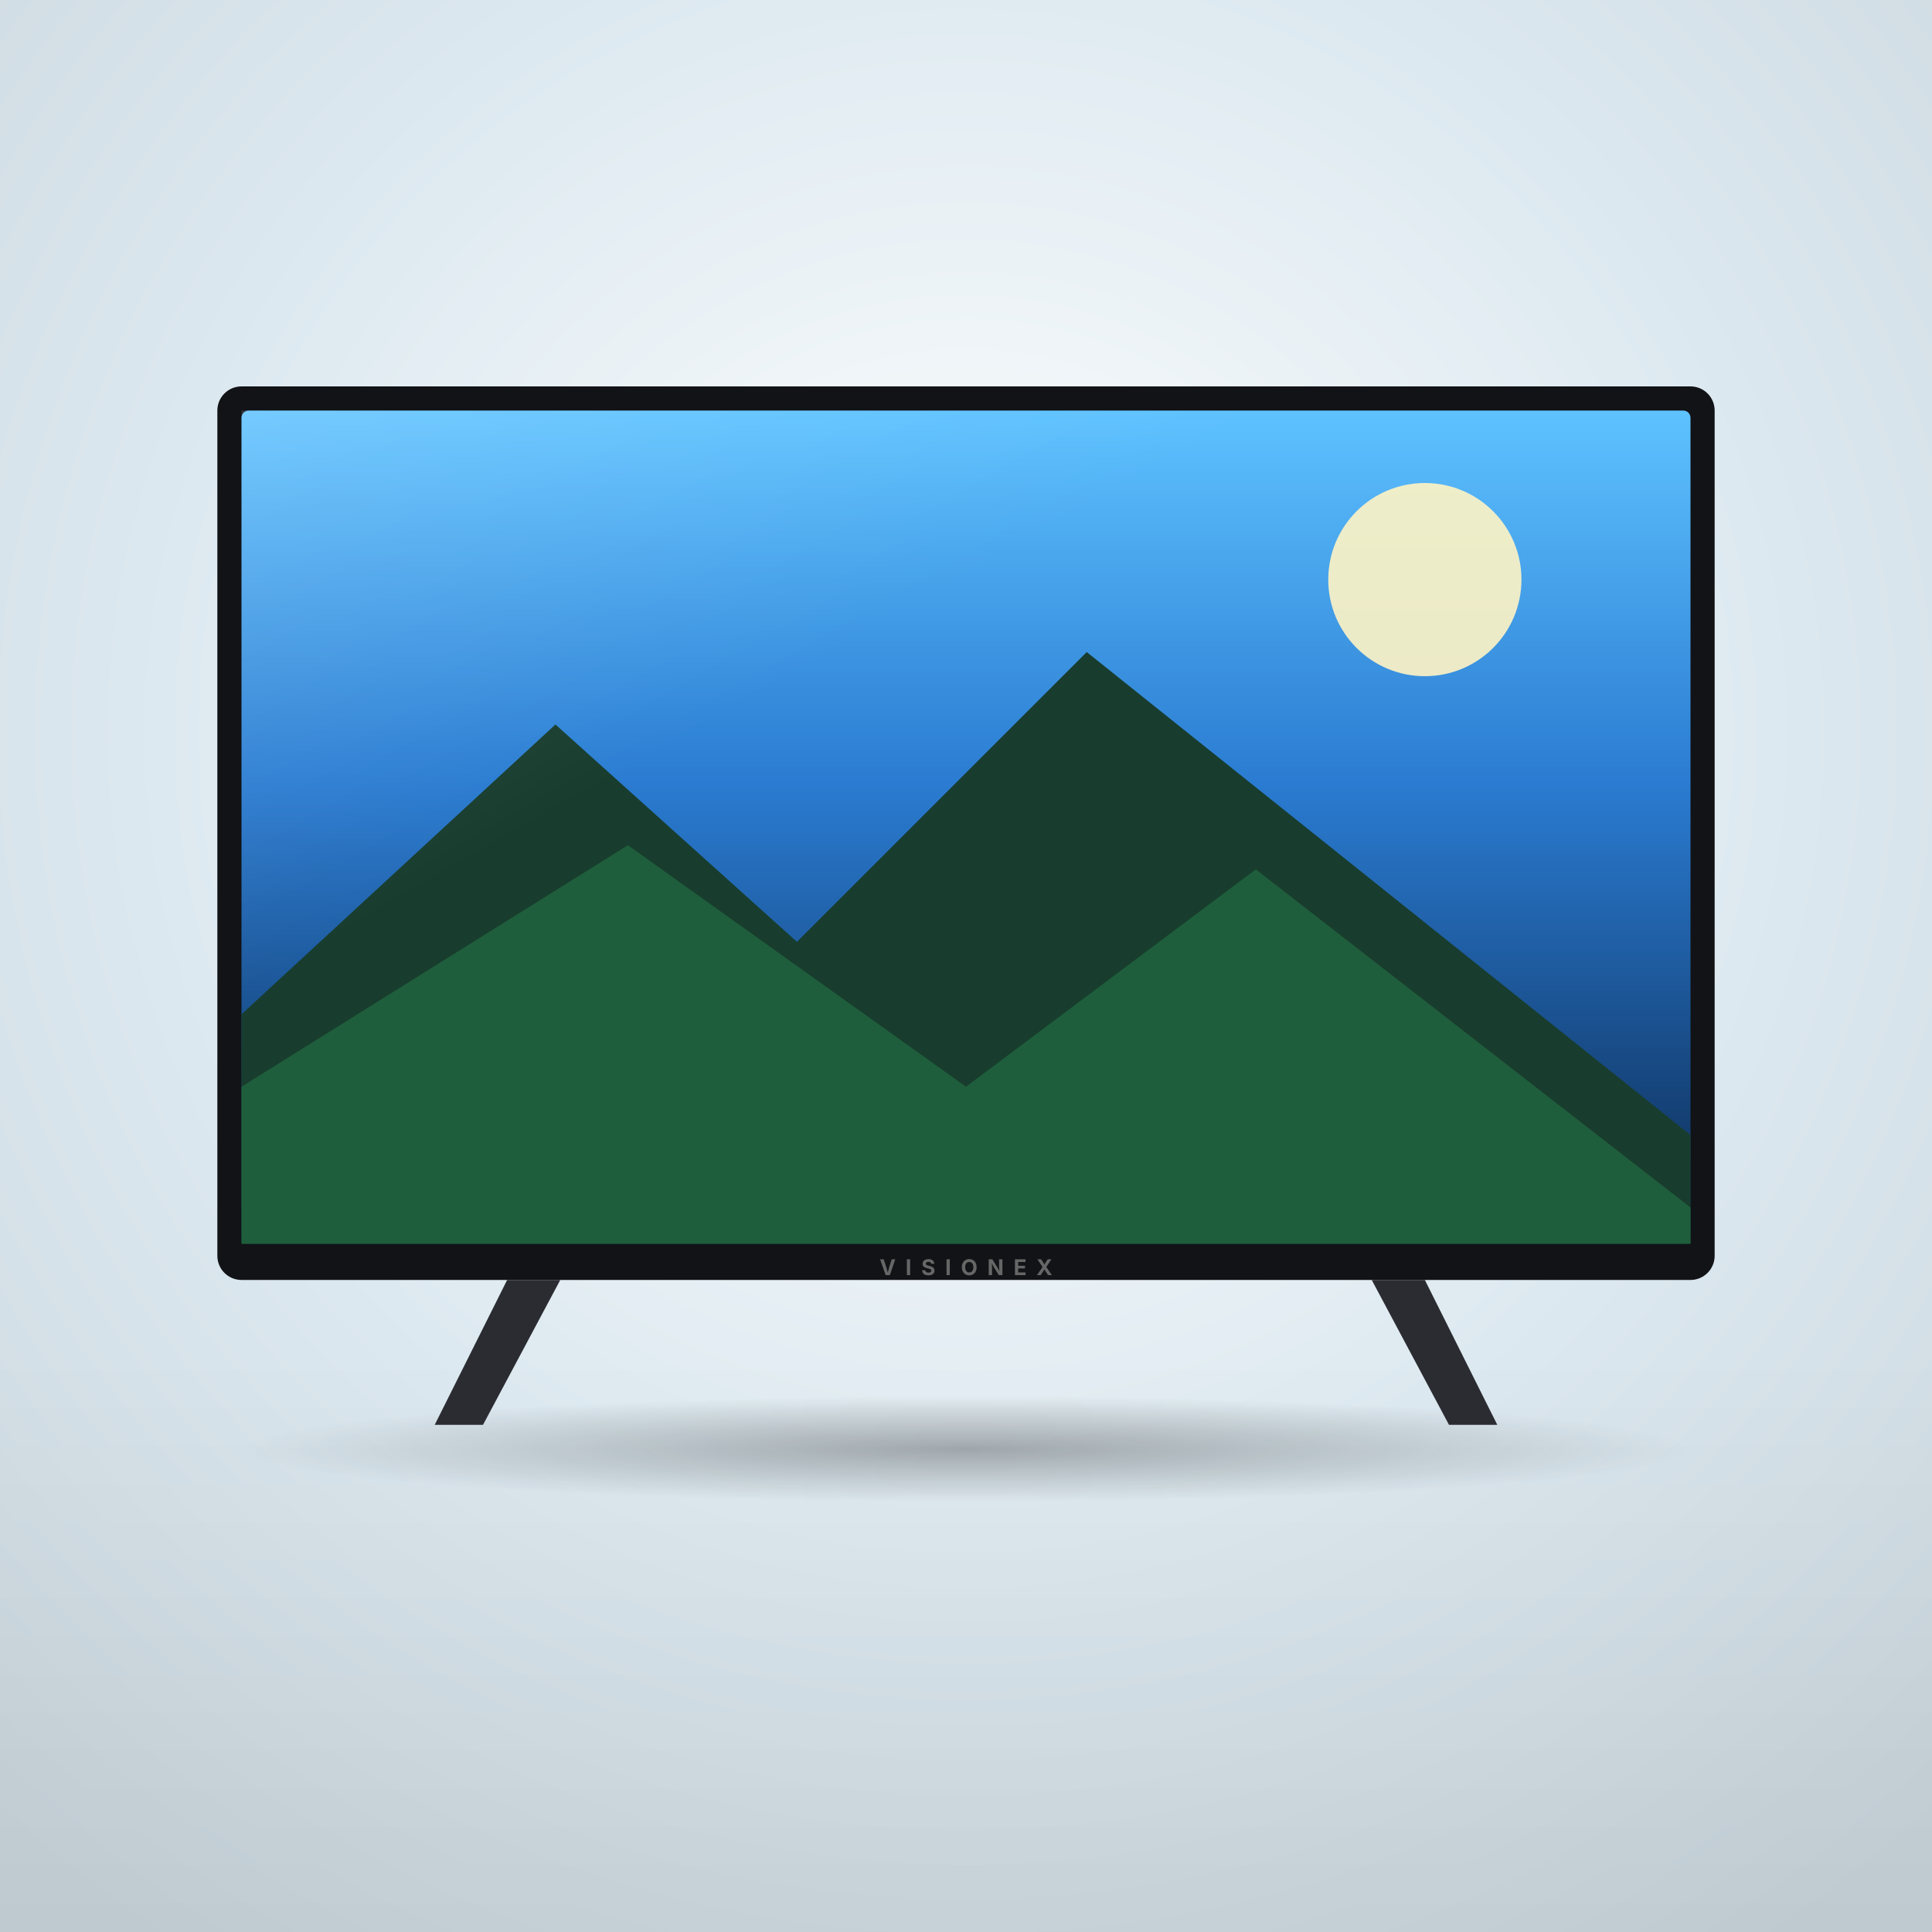
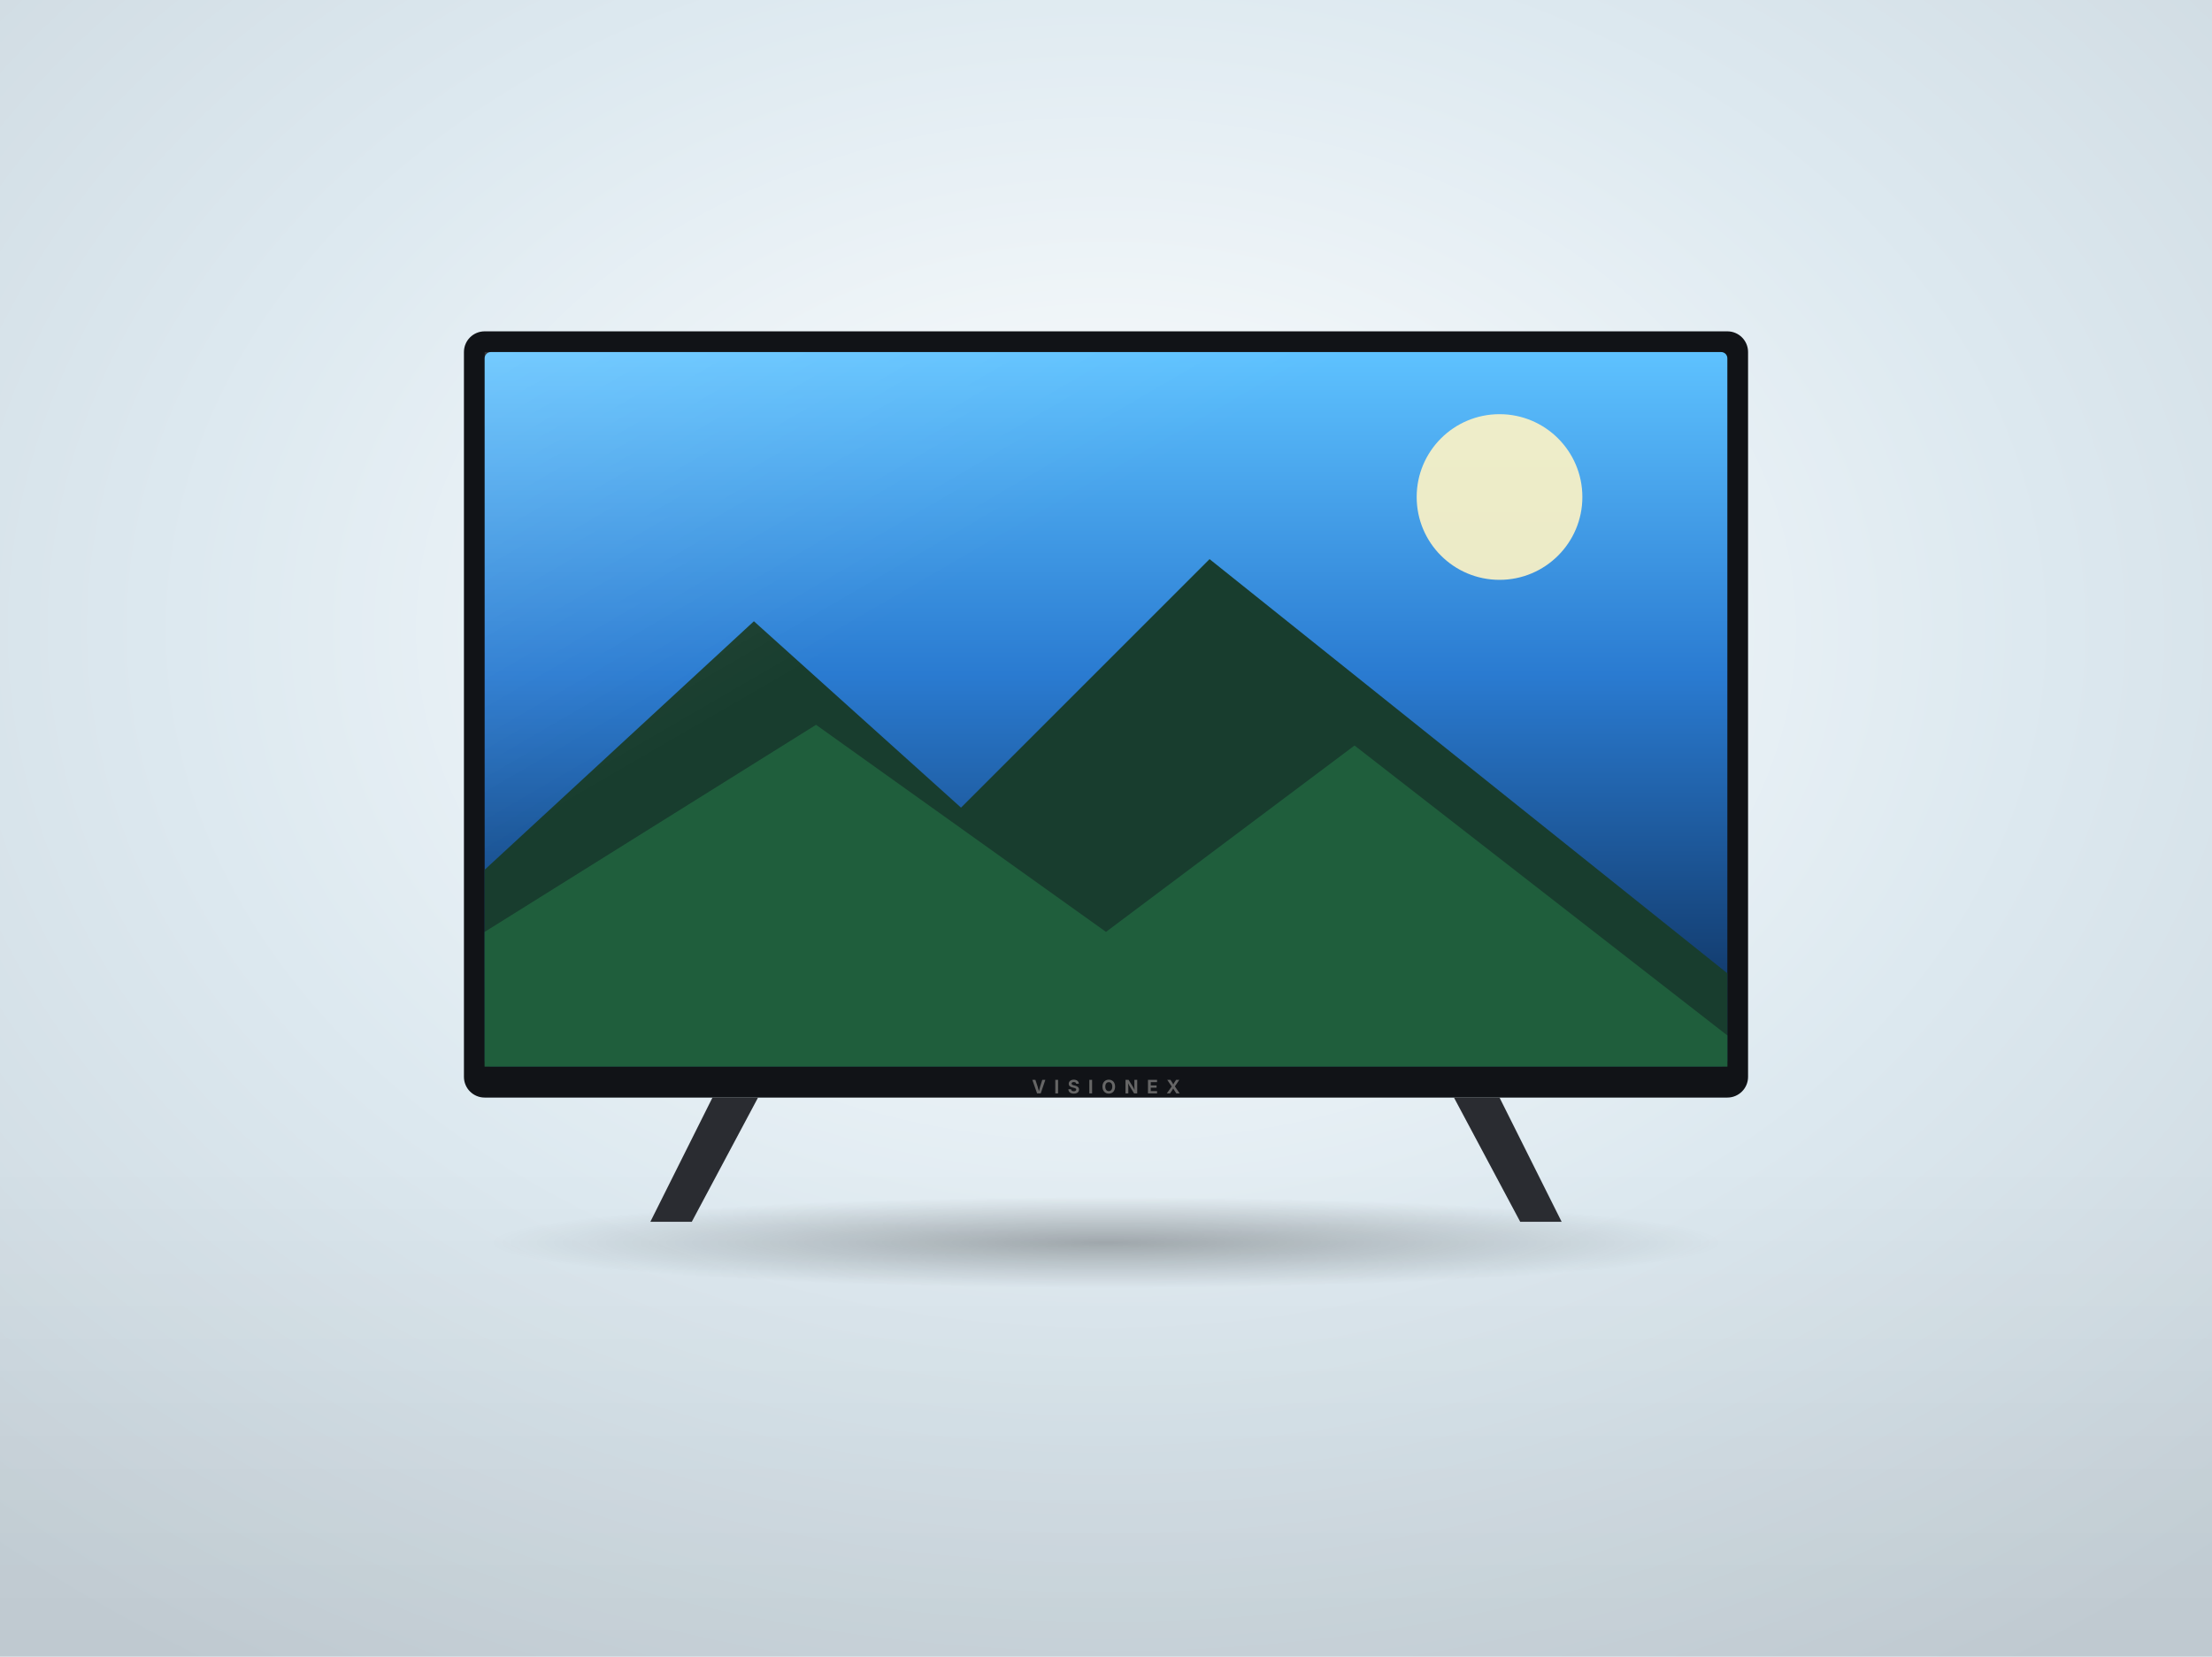
- <svg xmlns="http://www.w3.org/2000/svg" viewBox="0 0 800 800" width="800" height="800">
+ <svg xmlns="http://www.w3.org/2000/svg" viewBox="-134 0 1068 800" width="1068" height="800">
  <defs>
    <linearGradient id="l53" x1="0" y1="0" x2="0" y2="1">
      <stop offset="0" stop-color="#5ec2ff" stop-opacity="1" />
      <stop offset="0.45" stop-color="#2a7bd1" stop-opacity="1" />
      <stop offset="1" stop-color="#0c2a52" stop-opacity="1" />
    </linearGradient>
    <radialGradient id="r54" cx="0.5" cy="0.5" r="0.5">
      <stop offset="0" stop-color="#000" stop-opacity="0.28" />
      <stop offset="1" stop-color="#000" stop-opacity="0" />
    </radialGradient>
    <linearGradient id="l55" x1="0" y1="0" x2="1" y2="1">
      <stop offset="0" stop-color="#fff" stop-opacity="0.14" />
      <stop offset="0.35" stop-color="#fff" stop-opacity="0" />
    </linearGradient>
    <radialGradient id="r56" cx="0.5" cy="0.38" r="0.75">
      <stop offset="0" stop-color="#ffffff" stop-opacity="1" />
      <stop offset="0.55" stop-color="#dde9f0" stop-opacity="1" />
      <stop offset="1" stop-color="#cbd6dd" stop-opacity="1" />
    </radialGradient>
    <linearGradient id="l57" x1="0" y1="0" x2="0" y2="1">
      <stop offset="0" stop-color="#000" stop-opacity="0" />
      <stop offset="1" stop-color="#000" stop-opacity="0.06" />
    </linearGradient>
  </defs>
-   <rect width="800" height="800" fill="url(#r56)" />
-   <rect y="560" width="800" height="240" fill="url(#l57)" />
+   <rect x="-134" width="1068" height="800" fill="url(#r56)" />
+   <rect x="-134" y="560" width="1068" height="240" fill="url(#l57)" />
  <ellipse cx="400" cy="600" rx="300" ry="22" fill="url(#r54)" />
  <rect x="90" y="160" width="620" height="370" rx="10" fill="#111317" />
  <rect x="100" y="170" width="600" height="345" rx="3" fill="url(#l53)" />
  <path d="M100 420 L230 300 L330 390 L450 270 L700 470 L700 515 L100 515 Z" fill="#183d2e" />
  <path d="M100 450 L260 350 L400 450 L520 360 L700 500 L700 515 L100 515 Z" fill="#1f5e3c" />
  <circle cx="590" cy="240" r="40" fill="#fff4c4" opacity=".9" />
  <rect x="100" y="170" width="600" height="345" fill="url(#l55)" />
  <text x="400" y="528" font-family="Inter, 'Segoe UI', Roboto, Arial, sans-serif" font-size="9" font-weight="700" fill="#666" text-anchor="middle" letter-spacing="4">VISIONEX</text>
  <path d="M210 530 L180 590 L200 590 L232 530 Z" fill="#2a2c31" />
  <path d="M590 530 L620 590 L600 590 L568 530 Z" fill="#2a2c31" />
</svg>
